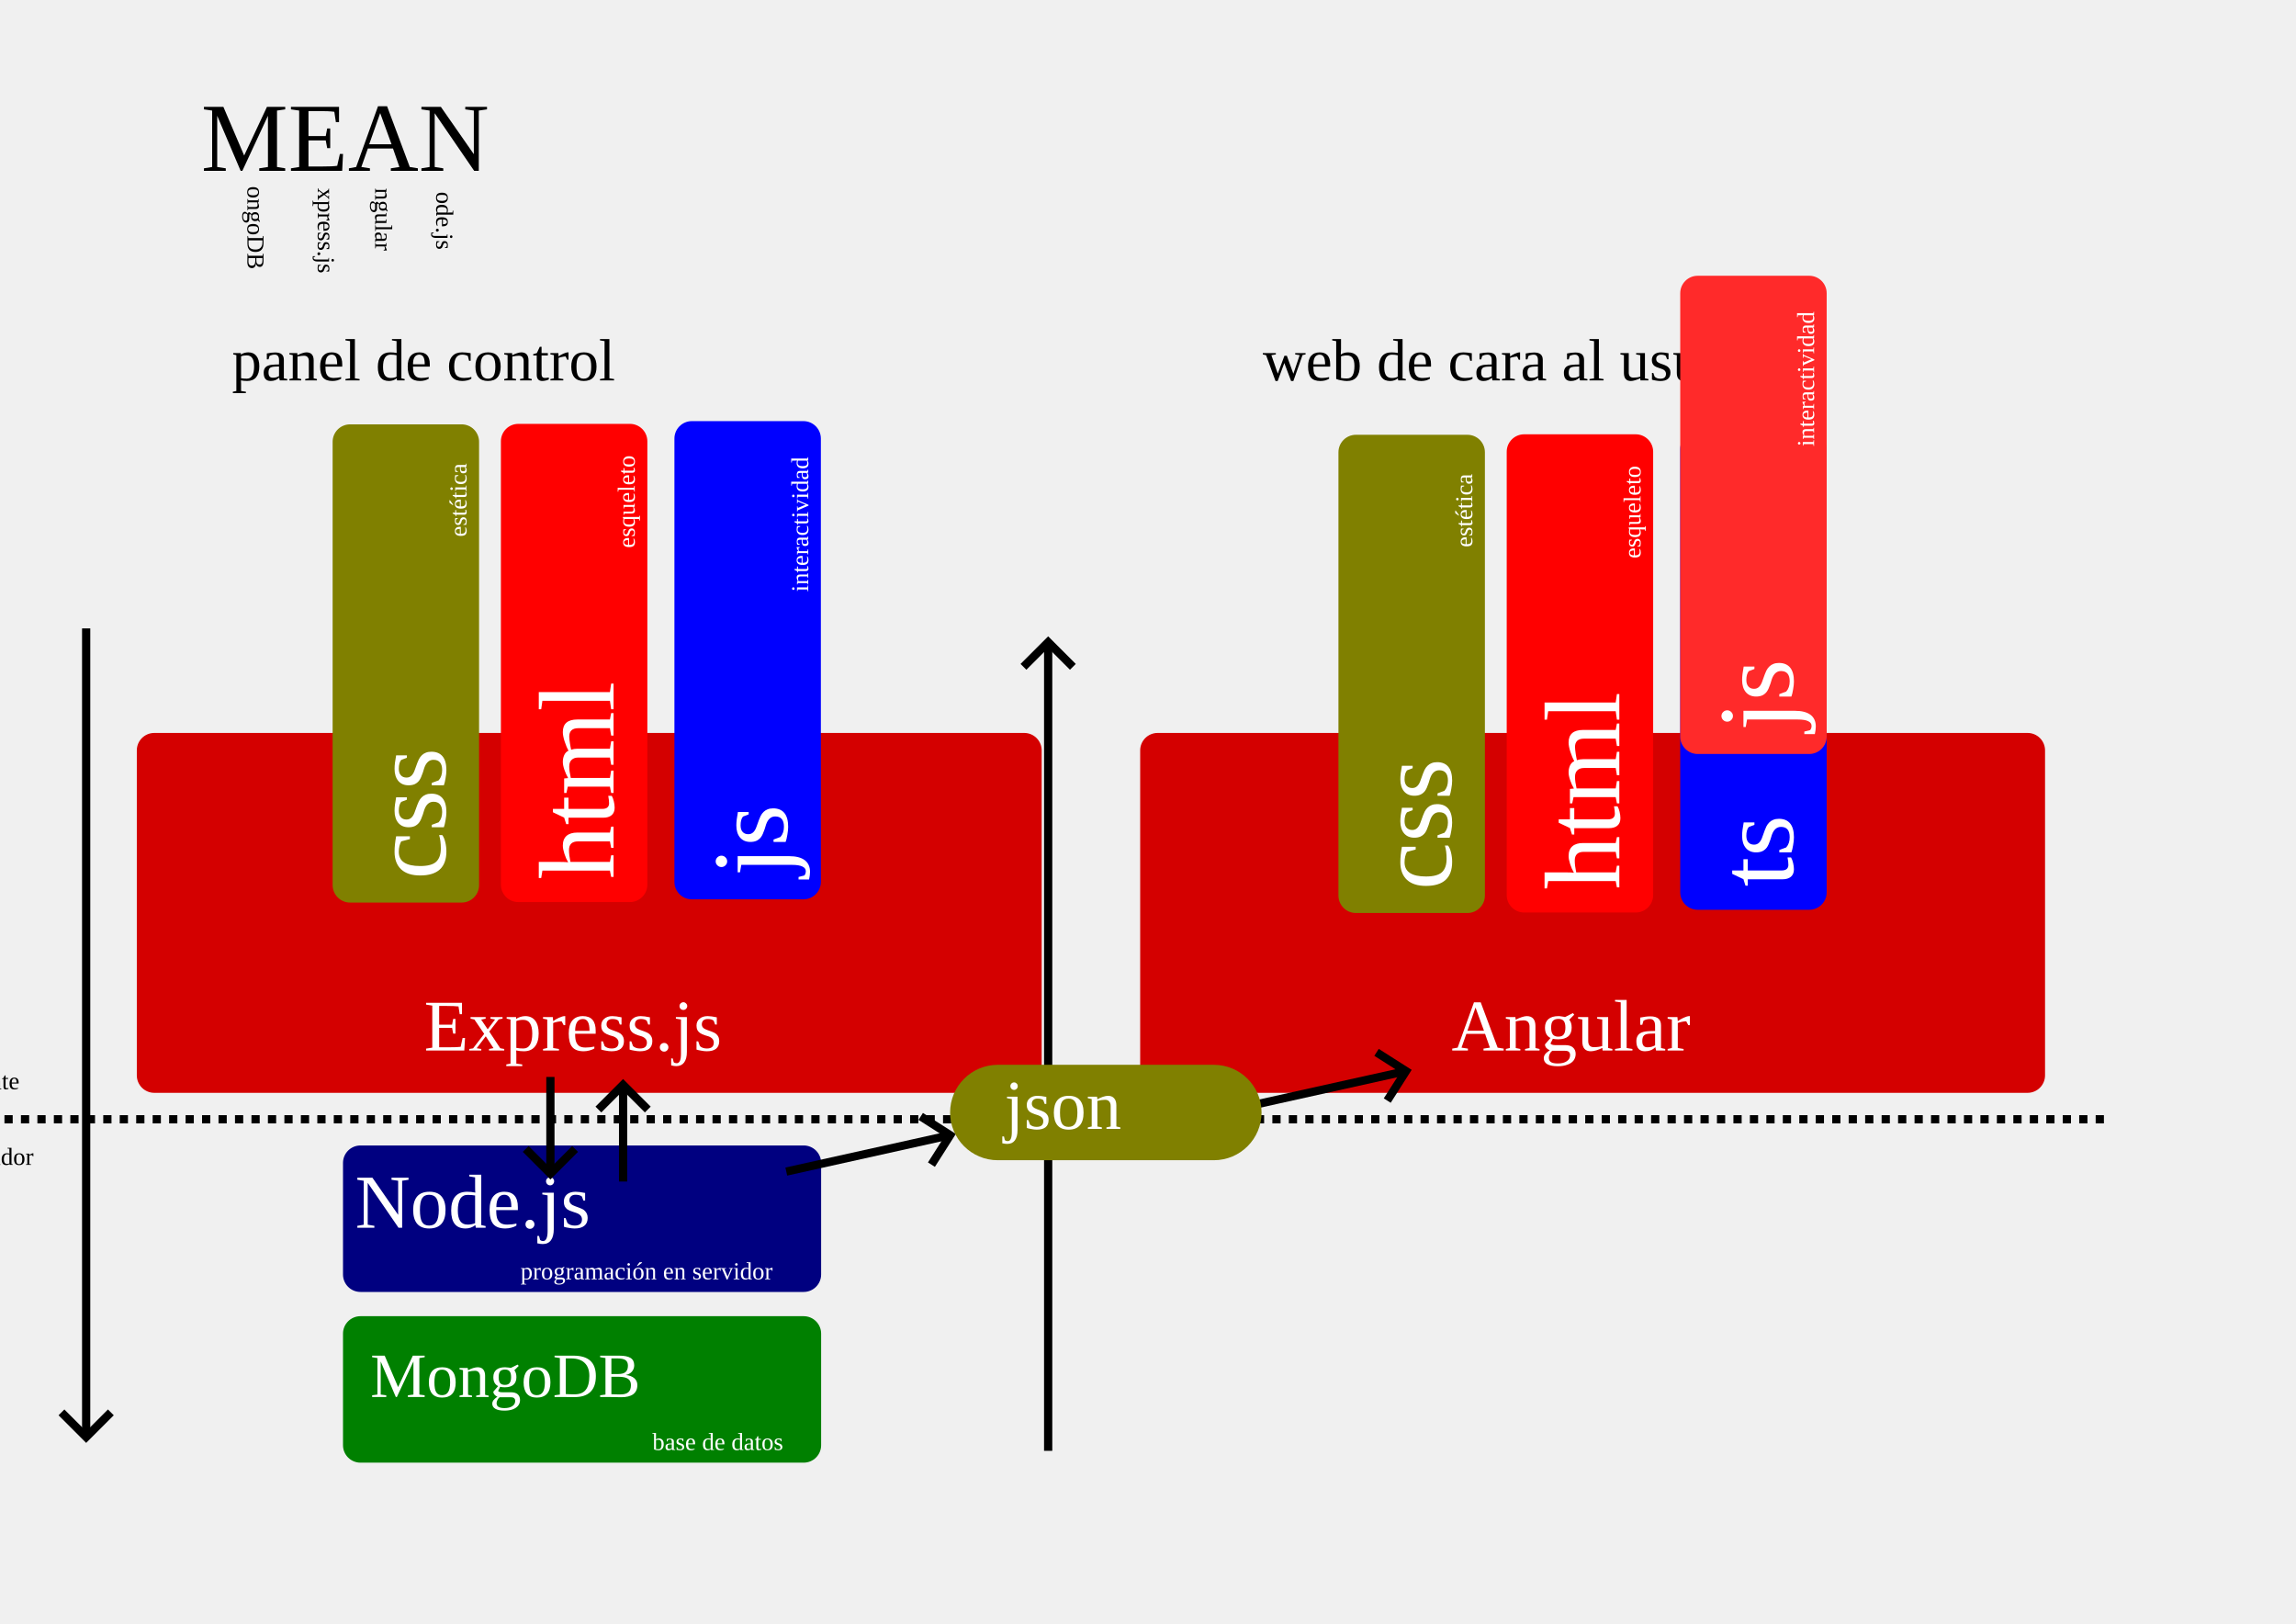
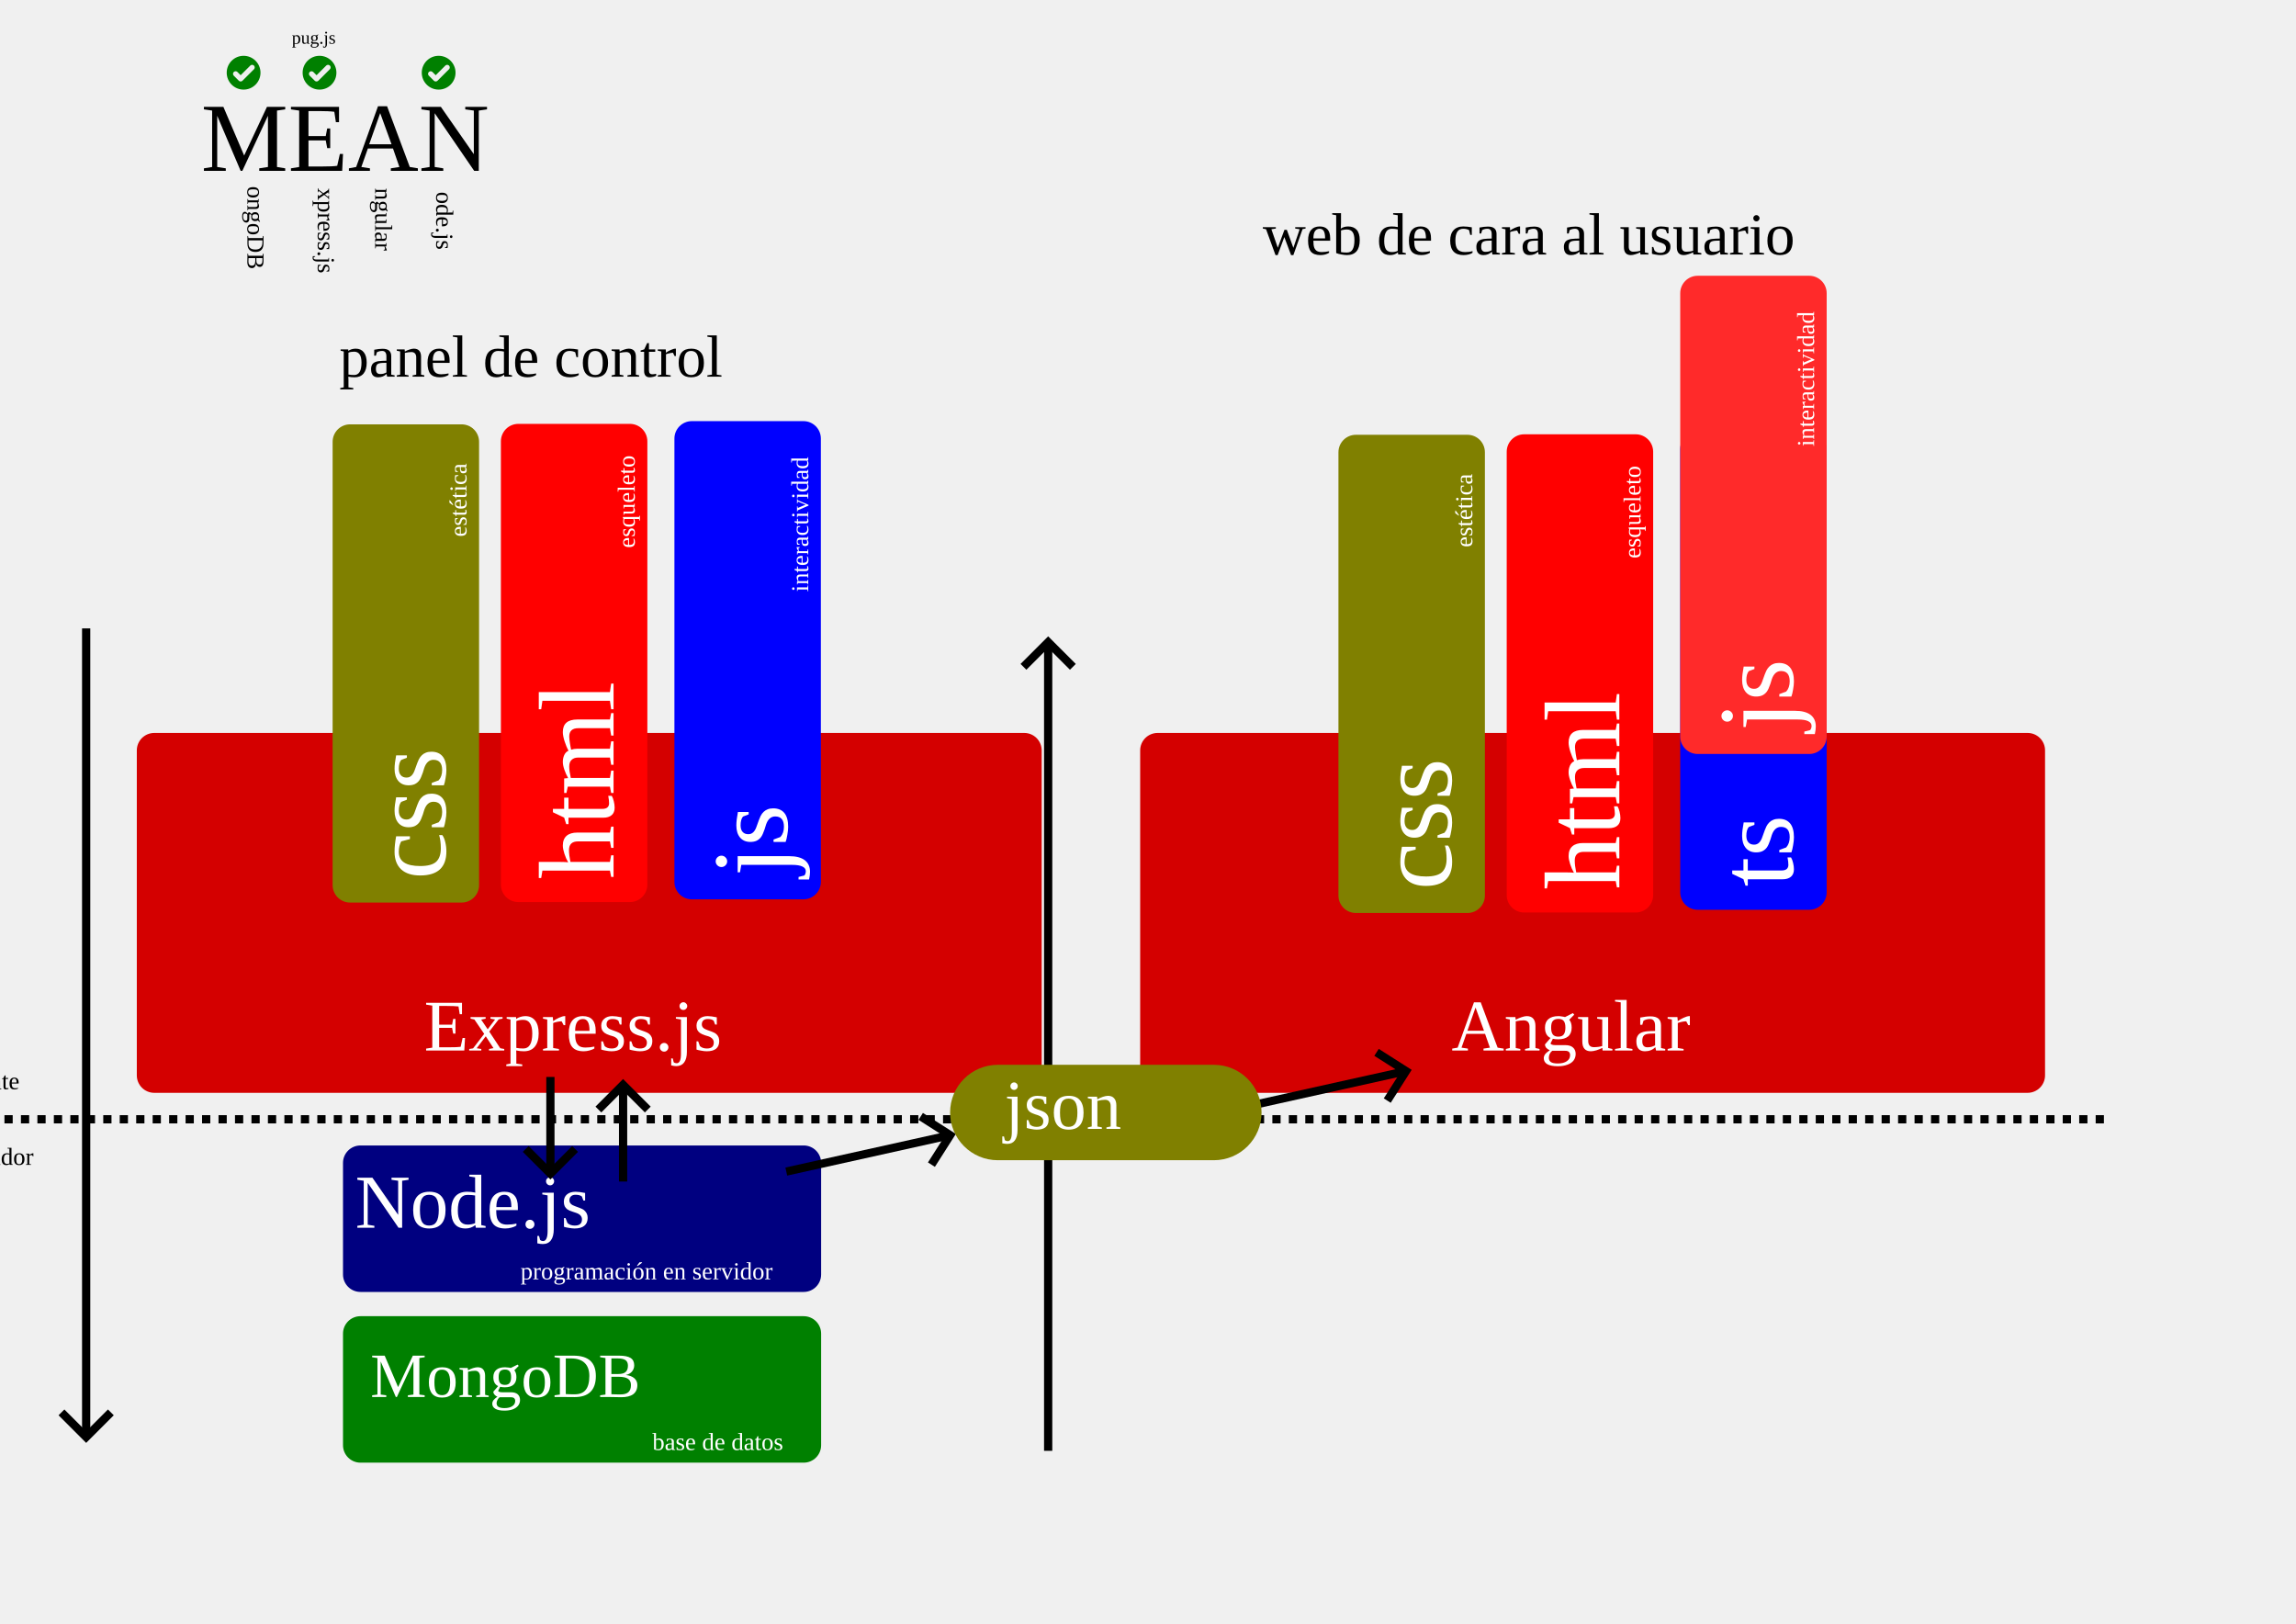
<svg xmlns="http://www.w3.org/2000/svg" width="297mm" height="210mm" viewBox="0 0 297 210" version="1.1" id="svg9686">
  <defs id="defs9683">
    <marker style="overflow:visible" id="Arrow1" refX="0" refY="0" orient="auto-start-reverse" markerWidth="4.061" markerHeight="6.707" viewBox="0 0 4.061 6.707" preserveAspectRatio="xMidYMid">
      <path style="fill:none;stroke:context-stroke;stroke-width:1;stroke-linecap:butt" d="M 3,-3 0,0 3,3" id="path5057" transform="rotate(180,0.125,0)" />
    </marker>
    <marker style="overflow:visible" id="Arrow1-6" refX="0" refY="0" orient="auto-start-reverse" markerWidth="4.061" markerHeight="6.707" viewBox="0 0 4.061 6.707" preserveAspectRatio="xMidYMid">
      <path style="fill:none;stroke:context-stroke;stroke-width:1;stroke-linecap:butt" d="M 3,-3 0,0 3,3" id="path5057-8" transform="rotate(180,0.125,0)" />
    </marker>
    <marker style="overflow:visible" id="Arrow1-6-0" refX="0" refY="0" orient="auto-start-reverse" markerWidth="4.061" markerHeight="6.707" viewBox="0 0 4.061 6.707" preserveAspectRatio="xMidYMid">
      <path style="fill:none;stroke:context-stroke;stroke-width:1;stroke-linecap:butt" d="M 3,-3 0,0 3,3" id="path5057-8-9" transform="rotate(180,0.125,0)" />
    </marker>
    <marker style="overflow:visible" id="Arrow1-6-0-4" refX="0" refY="0" orient="auto-start-reverse" markerWidth="4.061" markerHeight="6.707" viewBox="0 0 4.061 6.707" preserveAspectRatio="xMidYMid">
      <path style="fill:none;stroke:context-stroke;stroke-width:1;stroke-linecap:butt" d="M 3,-3 0,0 3,3" id="path5057-8-9-1" transform="rotate(180,0.125,0)" />
    </marker>
    <marker style="overflow:visible" id="Arrow1-6-3" refX="0" refY="0" orient="auto-start-reverse" markerWidth="4.061" markerHeight="6.707" viewBox="0 0 4.061 6.707" preserveAspectRatio="xMidYMid">
      <path style="fill:none;stroke:context-stroke;stroke-width:1;stroke-linecap:butt" d="M 3,-3 0,0 3,3" id="path5057-8-2" transform="rotate(180,0.125,0)" />
    </marker>
  </defs>
  <g id="layer1">
    <rect style="fill:#d40000;stroke-width:0.265" id="rect14952" width="117.05" height="46.544" x="17.698" y="94.795" ry="2.258" />
    <text xml:space="preserve" style="font-size:9.435px;fill:#ffffff;stroke-width:0.786" x="-102.715" y="99.497" id="text14956" transform="rotate(-90)">
      <tspan id="tspan14954" style="fill:#ffffff;stroke-width:0.786" x="-102.715" y="99.497">react.js</tspan>
    </text>
    <rect style="fill:#d40000;stroke-width:0.265" id="rect14842" width="117.05" height="46.544" x="147.488" y="94.795" ry="2.258" />
    <text xml:space="preserve" style="font-size:12.66px;fill:#000000;stroke-width:1.854;stroke-linecap:round;stroke-linejoin:round;stroke-dasharray:1.854, 7.416" x="26.02" y="22.098" id="text11291">
      <tspan id="tspan11289" style="stroke-width:1.854" x="26.02" y="22.098">MEAN</tspan>
    </text>
    <rect style="fill:#ff0000;stroke-width:0.265" id="rect171" width="61.849" height="18.944" x="-116.669" y="64.794" ry="2.258" transform="rotate(-90)" />
    <text xml:space="preserve" style="font-size:13.941px;fill:#ffffff;stroke-width:1.162" x="-113.695" y="79.364" id="text279" transform="rotate(-90)">
      <tspan id="tspan277" style="fill:#ffffff;stroke-width:1.162" x="-113.695" y="79.364">html</tspan>
    </text>
    <text xml:space="preserve" style="font-size:3.175px;fill:#ffffff;stroke-width:0.265" x="-70.878" y="82.106" id="text493" transform="rotate(-90)">
      <tspan id="tspan491" style="fill:#ffffff;stroke-width:0.265" x="-70.878" y="82.106">esqueleto</tspan>
    </text>
    <rect style="fill:#808000;stroke-width:0.265" id="rect171-8" width="61.849" height="18.944" x="-116.732" y="43.027" ry="2.258" transform="rotate(-90)" />
    <text xml:space="preserve" style="font-size:13.941px;fill:#ffffff;stroke-width:1.162" x="-113.758" y="57.598" id="text279-5" transform="rotate(-90)">
      <tspan id="tspan277-3" style="fill:#ffffff;stroke-width:1.162" x="-113.758" y="57.598">css</tspan>
    </text>
    <text xml:space="preserve" style="font-size:3.175px;fill:#ffffff;stroke-width:0.265" x="-69.435" y="60.34" id="text493-0" transform="rotate(-90)">
      <tspan id="tspan491-8" style="fill:#ffffff;stroke-width:0.265" x="-69.435" y="60.34">estética</tspan>
    </text>
    <rect style="fill:#0000ff;stroke-width:0.265" id="rect587" width="61.849" height="18.944" x="-116.314" y="87.24" ry="2.258" transform="rotate(-90)" />
    <text xml:space="preserve" style="font-size:13.941px;fill:#ffffff;stroke-width:1.162" x="-113.34" y="101.81" id="text591" transform="rotate(-90)">
      <tspan id="tspan589" style="fill:#ffffff;stroke-width:1.162" x="-113.34" y="101.81">js</tspan>
    </text>
    <text xml:space="preserve" style="font-size:3.175px;fill:#ffffff;stroke-width:0.265" x="-76.545" y="104.552" id="text595" transform="rotate(-90)">
      <tspan id="tspan593" style="fill:#ffffff;stroke-width:0.265" x="-76.545" y="104.552">interactividad</tspan>
    </text>
    <rect style="fill:#ff0000;stroke-width:0.265" id="rect171-9" width="61.849" height="18.944" x="-118.019" y="194.901" ry="2.258" transform="rotate(-90)" />
    <text xml:space="preserve" style="font-size:13.941px;fill:#ffffff;stroke-width:1.162" x="-115.045" y="209.472" id="text279-2" transform="rotate(-90)">
      <tspan id="tspan277-1" style="fill:#ffffff;stroke-width:1.162" x="-115.045" y="209.472">html</tspan>
    </text>
    <text xml:space="preserve" style="font-size:3.175px;fill:#ffffff;stroke-width:0.265" x="-72.228" y="212.214" id="text493-5" transform="rotate(-90)">
      <tspan id="tspan491-6" style="fill:#ffffff;stroke-width:0.265" x="-72.228" y="212.214">esqueleto</tspan>
    </text>
    <rect style="fill:#808000;stroke-width:0.265" id="rect171-8-0" width="61.849" height="18.944" x="-118.082" y="173.135" ry="2.258" transform="rotate(-90)" />
    <text xml:space="preserve" style="font-size:13.941px;fill:#ffffff;stroke-width:1.162" x="-115.108" y="187.705" id="text279-5-6" transform="rotate(-90)">
      <tspan id="tspan277-3-1" style="fill:#ffffff;stroke-width:1.162" x="-115.108" y="187.705">css</tspan>
    </text>
    <text xml:space="preserve" style="font-size:3.175px;fill:#ffffff;stroke-width:0.265" x="-70.786" y="190.447" id="text493-0-0" transform="rotate(-90)">
      <tspan id="tspan491-8-9" style="fill:#ffffff;stroke-width:0.265" x="-70.786" y="190.447">estética</tspan>
    </text>
    <rect style="fill:#0000ff;stroke-width:0.265" id="rect587-6" width="61.849" height="18.944" x="-117.665" y="217.347" ry="2.258" transform="rotate(-90)" />
    <text xml:space="preserve" style="font-size:13.941px;fill:#ffffff;stroke-width:1.162" x="-114.691" y="231.917" id="text591-9" transform="rotate(-90)">
      <tspan id="tspan589-8" style="fill:#ffffff;stroke-width:1.162" x="-114.691" y="231.917">ts</tspan>
    </text>
    <text xml:space="preserve" style="font-size:3.175px;fill:#ffffff;stroke-width:0.265" x="-77.895" y="234.66" id="text595-2" transform="rotate(-90)">
      <tspan id="tspan593-0" style="fill:#ffffff;stroke-width:0.265" x="-77.895" y="234.66">interactividad</tspan>
    </text>
    <path style="fill:#ffffff;stroke:#000000;stroke-width:1.065;stroke-dasharray:1.065, 1.065;stroke-dashoffset:0;stroke-opacity:1" d="M -5.813,144.761 H 273.145" id="path753" />
    <text xml:space="preserve" style="font-size:3.175px;fill:#ffffff;stroke:#000000;stroke-width:1.065;stroke-dasharray:1.065, 1.065;stroke-dashoffset:0;stroke-opacity:1" x="-5.939" y="140.872" id="text1486">
      <tspan id="tspan1484" style="fill:#000000;stroke:none;stroke-width:1.065" x="-5.939" y="140.872">cliente</tspan>
    </text>
    <text xml:space="preserve" style="font-size:3.175px;fill:#ffffff;stroke:#000000;stroke-width:1.065;stroke-dasharray:1.065, 1.065;stroke-dashoffset:0;stroke-opacity:1" x="-6.064" y="150.657" id="text1550">
      <tspan id="tspan1548" style="fill:#000000;stroke:none;stroke-width:1.065" x="-6.064" y="150.657">servidor</tspan>
    </text>
    <rect style="fill:#000080;stroke-width:0.265" id="rect1552" width="61.849" height="18.944" x="44.369" y="148.148" ry="2.258" />
    <text xml:space="preserve" style="font-size:9.87px;fill:#ffffff;stroke-width:0.822" x="45.941" y="158.787" id="text1556">
      <tspan id="tspan1554" style="fill:#ffffff;stroke-width:0.822" x="45.941" y="158.787">Node.js</tspan>
    </text>
    <text xml:space="preserve" style="font-size:3.175px;fill:#ffffff;stroke-width:0.265" x="67.327" y="165.461" id="text1560">
      <tspan id="tspan1558" style="fill:#ffffff;stroke-width:0.265" x="67.327" y="165.461">programación en servidor</tspan>
    </text>
    <rect style="fill:#008000;stroke-width:0.265" id="rect1562" width="61.849" height="18.944" x="44.369" y="170.228" ry="2.258" />
    <text xml:space="preserve" style="font-size:8.168px;fill:#ffffff;stroke-width:0.681" x="47.903" y="180.677" id="text1566">
      <tspan id="tspan1564" style="fill:#ffffff;stroke-width:0.681" x="47.903" y="180.677">MongoDB</tspan>
    </text>
    <text xml:space="preserve" style="font-size:3.175px;fill:#ffffff;stroke-width:0.265" x="84.388" y="187.541" id="text1570">
      <tspan id="tspan1568" style="fill:#ffffff;stroke-width:0.265" x="84.388" y="187.541">base de datos</tspan>
    </text>
    <path style="fill:#008000;stroke:#000000;stroke-width:1.065;stroke-dasharray:none;stroke-dashoffset:0;stroke-opacity:1;marker-end:url(#Arrow1)" d="M 11.146,81.274 V 185.596" id="path3180" />
    <path style="fill:#008000;stroke:#000000;stroke-width:1.065;stroke-dasharray:none;stroke-dashoffset:0;stroke-opacity:1;marker-end:url(#Arrow1-6)" d="M 135.586,187.641 V 83.318" id="path3180-7" />
    <path style="fill:#008000;stroke:#000000;stroke-width:1.065;stroke-dasharray:none;stroke-dashoffset:0;stroke-opacity:1;marker-end:url(#Arrow1-6)" d="M 80.6,152.813 V 140.571" id="path3467" />
    <path style="fill:#008000;stroke:#000000;stroke-width:1.065;stroke-dasharray:none;stroke-dashoffset:0;stroke-opacity:1;marker-end:url(#Arrow1-6-0)" d="m 101.711,151.524 20.94,-4.65" id="path3467-6" />
    <path style="fill:#008000;stroke:#000000;stroke-width:1.065;stroke-dasharray:none;stroke-dashoffset:0;stroke-opacity:1;marker-end:url(#Arrow1-6-0-4)" d="m 160.674,143.238 20.94,-4.65" id="path3467-6-1" />
    <path style="fill:#008000;stroke:#000000;stroke-width:1.065;stroke-dasharray:none;stroke-dashoffset:0;stroke-opacity:1;marker-end:url(#Arrow1-6-3)" d="m 71.197,139.286 v 12.242" id="path3467-0" />
-     <text xml:space="preserve" style="font-size:7.698px;fill:#000000;stroke-width:1.127;stroke-linecap:round;stroke-linejoin:round" x="29.998" y="49.198" id="text16195">
-       <tspan id="tspan16193" style="stroke-width:1.127" x="29.998" y="49.198">panel de control</tspan>
+     <text xml:space="preserve" style="font-size:7.698px;fill:#000000;stroke-width:1.127;stroke-linecap:round;stroke-linejoin:round" x="43.887" y="48.719" id="text16195">
+       <tspan id="tspan16193" style="stroke-width:1.127" x="43.887" y="48.719">panel de control</tspan>
    </text>
-     <text xml:space="preserve" style="font-size:7.698px;fill:#000000;stroke-width:1.127;stroke-linecap:round;stroke-linejoin:round" x="163.352" y="49.199" id="text16195-3">
-       <tspan id="tspan16193-1" style="stroke-width:1.127" x="163.352" y="49.199">web de cara al usuario</tspan>
+     <text xml:space="preserve" style="font-size:7.698px;fill:#000000;stroke-width:1.127;stroke-linecap:round;stroke-linejoin:round" x="163.352" y="32.915" id="text16195-3">
+       <tspan id="tspan16193-1" style="stroke-width:1.127" x="163.352" y="32.915">web de cara al usuario</tspan>
    </text>
    <rect style="fill:#808000;stroke-width:0.172" id="rect171-8-6" width="40.288" height="12.34" x="122.901" y="137.716" ry="6.17" />
    <text xml:space="preserve" style="font-size:9.081px;fill:#ffffff;stroke-width:0.757" x="129.919" y="146.008" id="text279-5-9">
      <tspan id="tspan277-3-9" style="fill:#ffffff;stroke-width:0.757" x="129.919" y="146.008">json</tspan>
    </text>
    <text xml:space="preserve" style="font-size:3.175px;fill:#000000;stroke-width:0.465;stroke-linecap:round;stroke-linejoin:round;stroke-dasharray:0.465, 1.86" x="24.079" y="-32.008" id="text14828" transform="rotate(90)">
      <tspan id="tspan14826" style="stroke-width:0.465" x="24.079" y="-32.008">ongoDB</tspan>
    </text>
    <text xml:space="preserve" style="font-size:3.175px;fill:#000000;stroke-width:0.465;stroke-linecap:round;stroke-linejoin:round;stroke-dasharray:0.465, 1.86" x="24.318" y="-41.107" id="text14832" transform="rotate(90)">
      <tspan id="tspan14830" style="stroke-width:0.465" x="24.318" y="-41.107">xpress.js</tspan>
    </text>
    <text xml:space="preserve" style="font-size:3.175px;fill:#000000;stroke-width:0.465;stroke-linecap:round;stroke-linejoin:round;stroke-dasharray:0.465, 1.86" x="24.318" y="-48.531" id="text14836" transform="rotate(90)">
      <tspan id="tspan14834" style="stroke-width:0.465" x="24.318" y="-48.531">ngular</tspan>
    </text>
    <text xml:space="preserve" style="font-size:3.175px;fill:#000000;stroke-width:0.465;stroke-linecap:round;stroke-linejoin:round;stroke-dasharray:0.465, 1.86" x="24.797" y="-56.433" id="text14840" transform="rotate(90)">
      <tspan id="tspan14838" style="stroke-width:0.465" x="24.797" y="-56.433">ode.js</tspan>
    </text>
    <text xml:space="preserve" style="font-size:9.435px;fill:#ffffff;stroke-width:0.786" x="187.758" y="135.874" id="text14846">
      <tspan id="tspan14844" style="fill:#ffffff;stroke-width:0.786" x="187.758" y="135.874">Angular</tspan>
    </text>
    <text xml:space="preserve" style="font-size:9.435px;fill:#ffffff;stroke-width:0.786" x="54.855" y="135.874" id="text15746">
      <tspan id="tspan15744" style="fill:#ffffff;stroke-width:0.786" x="54.855" y="135.874">Express.js</tspan>
    </text>
    <rect style="fill:#ff2a2a;stroke-width:0.265" id="rect25465" width="61.849" height="18.944" x="-97.515" y="217.347" ry="2.258" transform="rotate(-90)" />
    <text xml:space="preserve" style="font-size:13.941px;fill:#ffffff;stroke-width:1.162" x="-94.541" y="231.917" id="text25469" transform="rotate(-90)">
      <tspan id="tspan25467" style="fill:#ffffff;stroke-width:1.162" x="-94.541" y="231.917">js</tspan>
    </text>
    <text xml:space="preserve" style="font-size:3.175px;fill:#ffffff;stroke-width:0.265" x="-57.746" y="234.66" id="text25473" transform="rotate(-90)">
      <tspan id="tspan25471" style="fill:#ffffff;stroke-width:0.265" x="-57.746" y="234.66">interactividad</tspan>
    </text>
+     <circle style="fill:#008000;stroke:none;stroke-width:0.465;stroke-linecap:round;stroke-linejoin:round;stroke-dasharray:0.465, 1.86" id="path990" cx="31.511" cy="9.403" r="2.185" />
+     <path style="fill:none;stroke:#efefef;stroke-width:0.671;stroke-linecap:round;stroke-linejoin:round;stroke-dasharray:none;stroke-opacity:1" d="M 30.478,9.551 31.13,10.202 32.613,8.72" id="path1150" />
+     <circle style="fill:#008000;stroke:none;stroke-width:0.465;stroke-linecap:round;stroke-linejoin:round;stroke-dasharray:0.465, 1.86" id="circle1530" cx="56.741" cy="9.403" r="2.185" />
+     <path style="fill:none;stroke:#efefef;stroke-width:0.671;stroke-linecap:round;stroke-linejoin:round;stroke-dasharray:none;stroke-opacity:1" d="M 55.708,9.551 56.36,10.202 57.842,8.72" id="path1532" />
+     <circle style="fill:#008000;stroke:none;stroke-width:0.465;stroke-linecap:round;stroke-linejoin:round;stroke-dasharray:0.465, 1.86" id="circle1534" cx="41.332" cy="9.403" r="2.185" />
+     <path style="fill:none;stroke:#efefef;stroke-width:0.671;stroke-linecap:round;stroke-linejoin:round;stroke-dasharray:none;stroke-opacity:1" d="M 40.299,9.551 40.951,10.202 42.433,8.72" id="path1536" />
+     <text xml:space="preserve" style="font-size:2.352px;fill:none;stroke:#efefef;stroke-width:0.937;stroke-linecap:round;stroke-linejoin:round;stroke-dasharray:none;stroke-opacity:1" x="37.745" y="5.658" id="text1592">
+       <tspan id="tspan1590" style="fill:#000000;stroke:none;stroke-width:0.937" x="37.745" y="5.658">pug.js</tspan>
+     </text>
  </g>
</svg>
